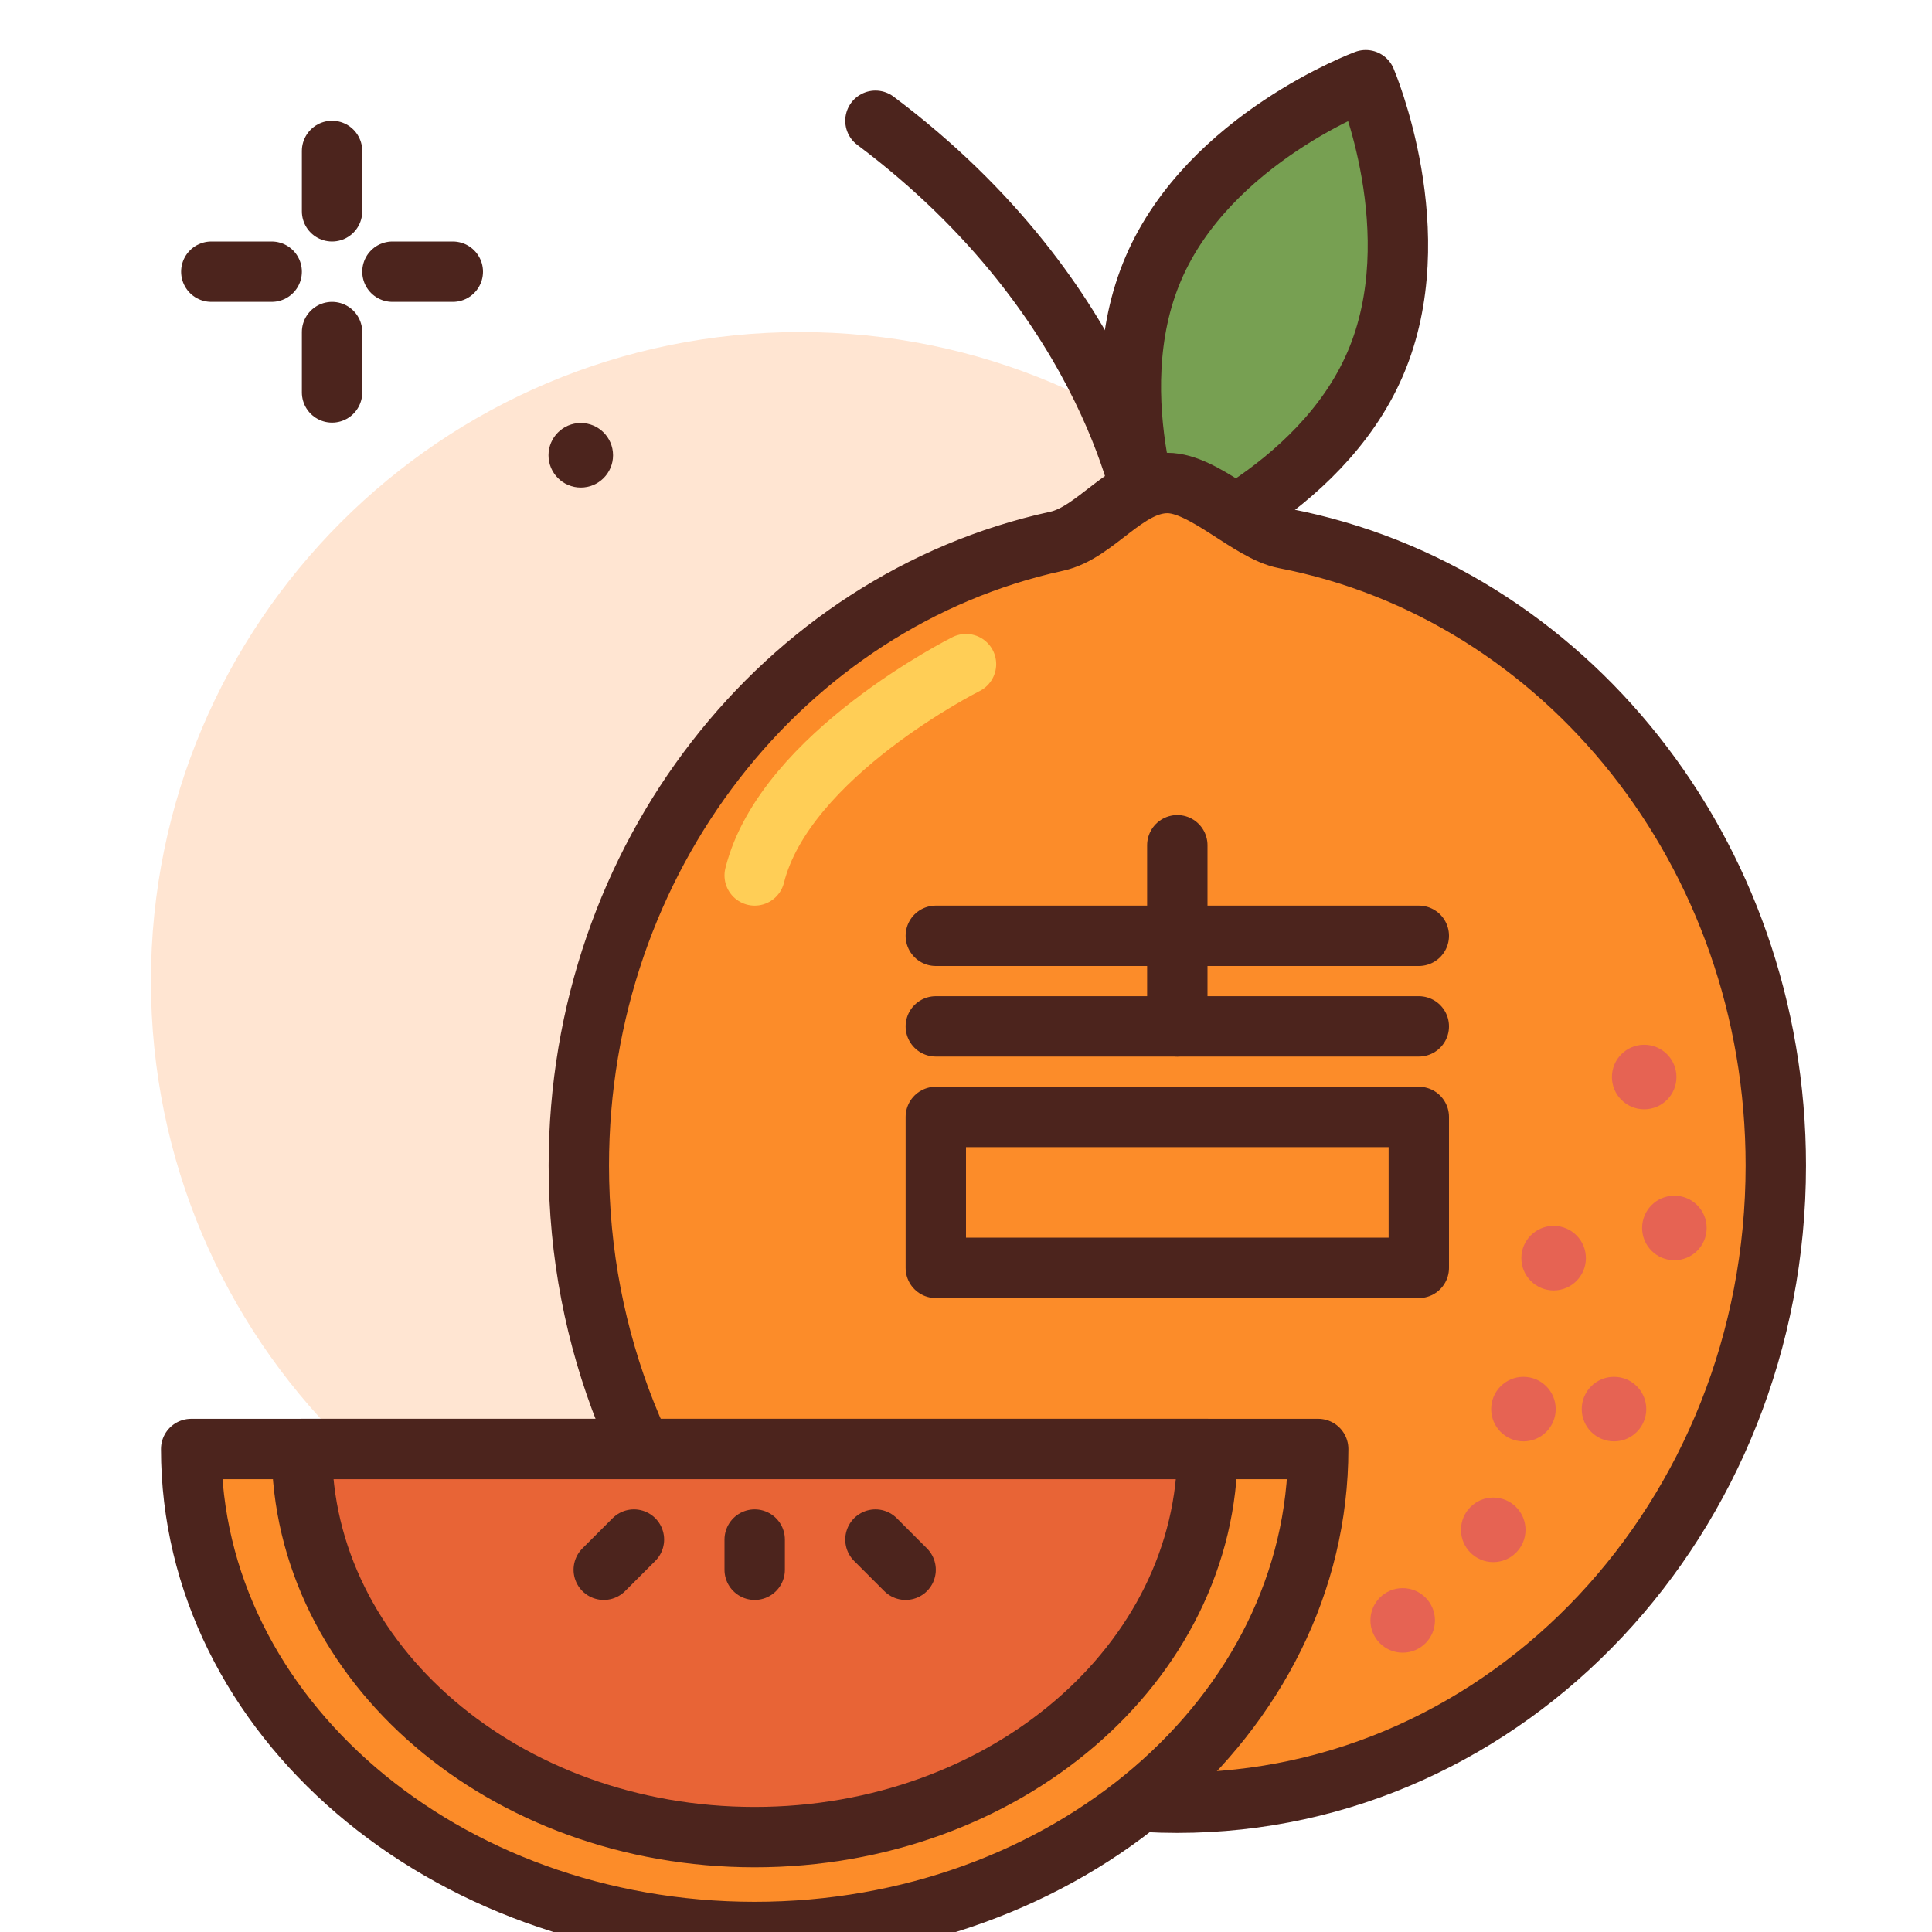
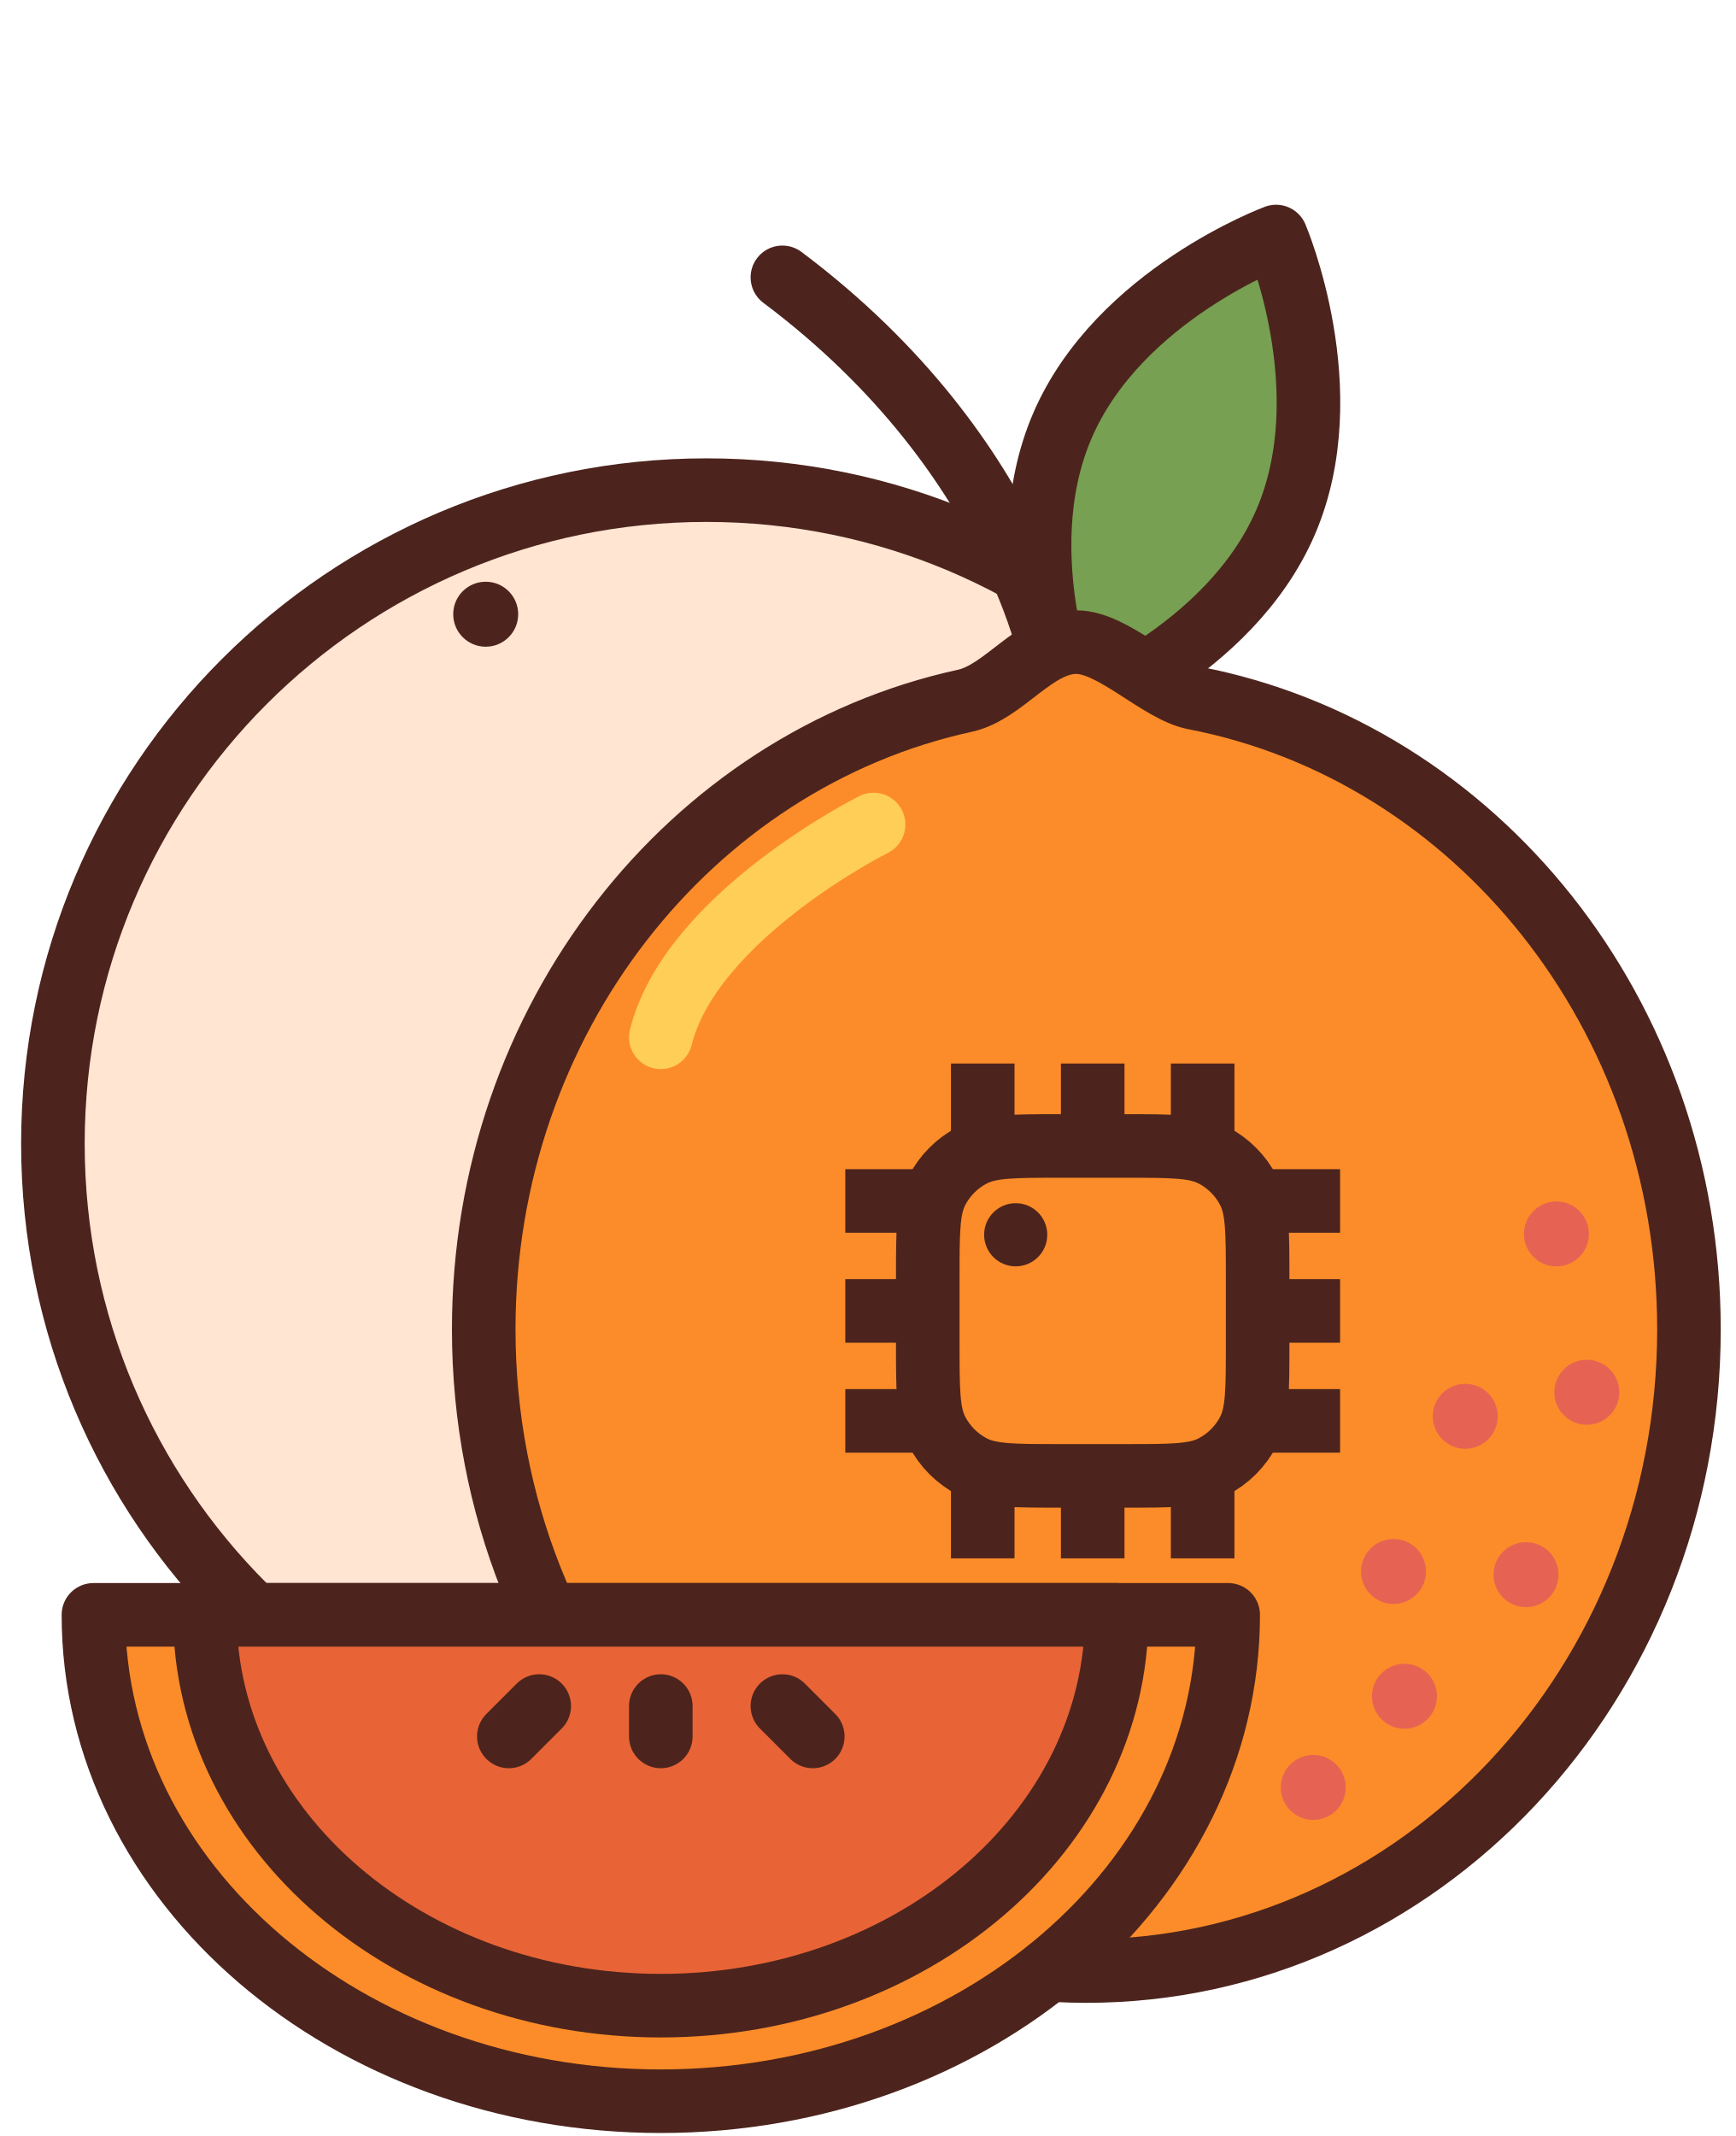
- <svg xmlns="http://www.w3.org/2000/svg" viewBox="0 0 64 64">
-   <g id="orange">
-     <circle cx="26.5" cy="32.5" r="21.5" style="fill:#ffe5d2" />
-     <path d="M38.528,18.275s5.177-1.916,7.031-6.229-.317-9.389-.317-9.389S40.064,4.573,38.21,8.886,38.528,18.275,38.528,18.275Z" style="fill:#77a052;stroke:#4c241d;stroke-linecap:round;stroke-linejoin:round;stroke-width:2px" />
-     <path d="M38,17.22S37,10,29,4" style="fill:none;stroke:#4c241d;stroke-linecap:round;stroke-linejoin:round;stroke-width:2px" />
-     <path d="M58.826,38.609c0,11.658-8.877,21.109-19.826,21.109S19.174,50.267,19.174,38.609c0-10.2,6.8-18.712,15.83-20.68C36.3,17.648,37.3,16,38.673,16c1.213,0,2.728,1.616,3.881,1.838C51.807,19.621,58.826,28.242,58.826,38.609Z" style="fill:#fc8c29;stroke:#4c241d;stroke-linecap:round;stroke-linejoin:round;stroke-width:2px" />
-     <circle cx="54.466" cy="35.678" r="1.069" style="fill:#e66353" />
-     <circle cx="53.466" cy="46.678" r="1.069" style="fill:#e66353" />
-     <circle cx="51.466" cy="41.678" r="1.069" style="fill:#e66353" />
-     <circle cx="50.466" cy="46.678" r="1.069" style="fill:#e66353" />
-     <circle cx="55.466" cy="40.678" r="1.069" style="fill:#e66353" />
-     <circle cx="46.466" cy="53.678" r="1.069" style="fill:#e66353" />
-     <circle cx="49.466" cy="50.678" r="1.069" style="fill:#e66353" />
-     <line x1="11" y1="5" x2="11" y2="7" style="fill:none;stroke:#4c241d;stroke-linecap:round;stroke-linejoin:round;stroke-width:2px" />
-     <line x1="11" y1="11" x2="11" y2="13" style="fill:none;stroke:#4c241d;stroke-linecap:round;stroke-linejoin:round;stroke-width:2px" />
-     <line x1="7" y1="9" x2="9" y2="9" style="fill:none;stroke:#4c241d;stroke-linecap:round;stroke-linejoin:round;stroke-width:2px" />
-     <line x1="13" y1="9" x2="15" y2="9" style="fill:none;stroke:#4c241d;stroke-linecap:round;stroke-linejoin:round;stroke-width:2px" />
-     <circle cx="19.239" cy="15.082" r="1.069" style="fill:#4c241d" />
-     <path d="M43.667,48c0,8.837-8.358,16-18.667,16S6.333,56.837,6.333,48Z" style="fill:#fc8c29;stroke:#4c241d;stroke-linecap:round;stroke-linejoin:round;stroke-width:2px" />
-     <path d="M40,48c0,7.1-6.716,12.857-15,12.857S10,55.1,10,48Z" style="fill:#e86436;stroke:#4c241d;stroke-linecap:round;stroke-linejoin:round;stroke-width:2px" />
-     <line x1="25" y1="51" x2="25" y2="52" style="fill:none;stroke:#4c241d;stroke-linecap:round;stroke-linejoin:round;stroke-width:2px" />
-     <line x1="29" y1="51" x2="30" y2="52" style="fill:none;stroke:#4c241d;stroke-linecap:round;stroke-linejoin:round;stroke-width:2px" />
-     <line x1="21" y1="51" x2="20" y2="52" style="fill:none;stroke:#4c241d;stroke-linecap:round;stroke-linejoin:round;stroke-width:2px" />
-     <rect x="31" y="37" width="16" height="5" style="fill:#fc8c29;stroke:#4c241d;stroke-linecap:round;stroke-linejoin:round;stroke-width:2px" />
-     <line x1="31" y1="34" x2="47" y2="34" style="fill:none;stroke:#4c241d;stroke-linecap:round;stroke-linejoin:round;stroke-width:2px" />
-     <line x1="47" y1="31" x2="31" y2="31" style="fill:none;stroke:#4c241d;stroke-linecap:round;stroke-linejoin:round;stroke-width:2px" />
-     <line x1="39" y1="34" x2="39" y2="28" style="fill:none;stroke:#4c241d;stroke-linecap:round;stroke-linejoin:round;stroke-width:2px" />
-     <path d="M32,22s-6,3-7,7" style="fill:none;stroke:#ffce56;stroke-linecap:round;stroke-linejoin:round;stroke-width:2px" />
+ <svg xmlns="http://www.w3.org/2000/svg" version="1.1" id="Layer_1" x="0px" y="0px" width="546px" height="671.945px" viewBox="30.5 0 546 671.945" enable-background="new 30.5 0 546 671.945" xml:space="preserve">
+   <circle fill="#FFE5D2" stroke="#4C241D" stroke-width="20" stroke-miterlimit="10" cx="252.738" cy="359.781" r="205.594" />
+   <path fill="#77A052" stroke="#4C241D" stroke-width="20" stroke-linecap="round" stroke-linejoin="round" d="M367.756,223.755  c0,0,49.505-18.322,67.234-59.565c17.729-41.243-3.031-89.782-3.031-89.782s-49.515,18.322-67.244,59.564  C346.986,175.215,367.756,223.755,367.756,223.755z" />
+   <path fill="none" stroke="#4C241D" stroke-width="20" stroke-linecap="round" stroke-linejoin="round" d="M362.707,213.666  c0,0-9.563-69.041-86.063-126.416" />
+   <path fill="#FC8C29" stroke="#4C241D" stroke-width="20" stroke-linecap="round" stroke-linejoin="round" d="M561.855,418.198  c0,111.48-84.886,201.855-189.586,201.855c-104.7,0-189.586-90.376-189.586-201.855c0-97.537,65.025-178.933,151.374-197.752  C346.451,217.759,356.014,202,369.143,202c11.6,0,26.087,15.453,37.112,17.576C494.736,236.626,561.855,319.064,561.855,418.198z" />
+   <circle fill="#E66353" cx="520.163" cy="388.171" r="10.222" />
+   <circle fill="#E66353" cx="510.601" cy="495.358" r="10.223" />
+   <circle fill="#E66353" cx="491.476" cy="445.546" r="10.223" />
+   <circle fill="#E66353" cx="468.913" cy="494.358" r="10.223" />
+   <circle fill="#E66353" cx="529.726" cy="437.983" r="10.223" />
+   <circle fill="#E66353" cx="443.663" cy="562.296" r="10.223" />
+   <circle fill="#E66353" cx="472.351" cy="533.608" r="10.223" />
+   <circle fill="#4C241D" cx="183.305" cy="193.222" r="10.222" />
+   <path fill="#FC8C29" stroke="#4C241D" stroke-width="20" stroke-linecap="round" stroke-linejoin="round" d="M416.897,508  c0,84.504-79.923,153-178.503,153c-98.58,0-178.503-68.496-178.503-153H416.897z" />
+   <path fill="#E86436" stroke="#4C241D" stroke-width="20" stroke-linecap="round" stroke-linejoin="round" d="M381.832,508  c0,67.894-64.222,122.945-143.438,122.945S94.957,575.894,94.957,508H381.832z" />
+   <line fill="none" stroke="#4C241D" stroke-width="20" stroke-linecap="round" stroke-linejoin="round" x1="238.395" y1="536.688" x2="238.395" y2="546.25" />
+   <line fill="none" stroke="#4C241D" stroke-width="20" stroke-linecap="round" stroke-linejoin="round" x1="276.645" y1="536.688" x2="286.207" y2="546.25" />
+   <line fill="none" stroke="#4C241D" stroke-width="20" stroke-linecap="round" stroke-linejoin="round" x1="200.145" y1="536.688" x2="190.582" y2="546.25" />
+   <path fill="none" stroke="#FFCE56" stroke-width="20" stroke-linecap="round" stroke-linejoin="round" d="M305.332,259.375  c0,0-57.375,28.688-66.938,66.938" />
+   <g>
+     <line fill="none" stroke="#4C241D" stroke-width="20" stroke-miterlimit="10" x1="452.103" y1="377.801" x2="424.579" y2="377.801" />
+     <line fill="none" stroke="#4C241D" stroke-width="20" stroke-miterlimit="10" x1="452.103" y1="412.394" x2="426.158" y2="412.394" />
+     <line fill="none" stroke="#4C241D" stroke-width="20" stroke-miterlimit="10" x1="452.103" y1="446.986" x2="424.579" y2="446.986" />
+     <line fill="none" stroke="#4C241D" stroke-width="20" stroke-miterlimit="10" x1="323.96" y1="377.801" x2="296.437" y2="377.801" />
+     <line fill="none" stroke="#4C241D" stroke-width="20" stroke-miterlimit="10" x1="339.677" y1="362.084" x2="339.677" y2="334.561" />
+     <line fill="none" stroke="#4C241D" stroke-width="20" stroke-miterlimit="10" x1="339.677" y1="490.227" x2="339.677" y2="462.703" />
+     <line fill="none" stroke="#4C241D" stroke-width="20" stroke-miterlimit="10" x1="374.27" y1="360.505" x2="374.27" y2="334.561" />
+     <line fill="none" stroke="#4C241D" stroke-width="20" stroke-miterlimit="10" x1="374.27" y1="490.227" x2="374.27" y2="464.282" />
+     <line fill="none" stroke="#4C241D" stroke-width="20" stroke-miterlimit="10" x1="408.862" y1="362.084" x2="408.862" y2="334.561" />
+     <line fill="none" stroke="#4C241D" stroke-width="20" stroke-miterlimit="10" x1="408.862" y1="490.227" x2="408.862" y2="462.703" />
+     <line fill="none" stroke="#4C241D" stroke-width="20" stroke-miterlimit="10" x1="322.381" y1="412.394" x2="296.437" y2="412.394" />
+     <line fill="none" stroke="#4C241D" stroke-width="20" stroke-miterlimit="10" x1="323.96" y1="446.986" x2="296.437" y2="446.986" />
+     <path fill="none" stroke="#4C241D" stroke-width="20" stroke-miterlimit="10" d="M363.892,464.282h20.756   c14.531,0,21.795,0,27.346-2.827c4.882-2.487,8.851-6.456,11.338-11.338c2.827-5.551,2.827-12.815,2.827-27.346v-20.756   c0-14.53,0-21.795-2.827-27.345c-2.487-4.882-6.456-8.851-11.338-11.338c-5.551-2.828-12.814-2.828-27.346-2.828h-20.756   c-14.53,0-21.795,0-27.345,2.828c-4.882,2.487-8.851,6.456-11.338,11.338c-2.828,5.55-2.828,12.814-2.828,27.345v20.756   c0,14.53,0,21.795,2.828,27.346c2.487,4.882,6.456,8.851,11.338,11.338C342.097,464.282,349.361,464.282,363.892,464.282z" />
+     <circle fill="#4C241D" cx="350.044" cy="388.434" r="9.935" />
  </g>
</svg>
